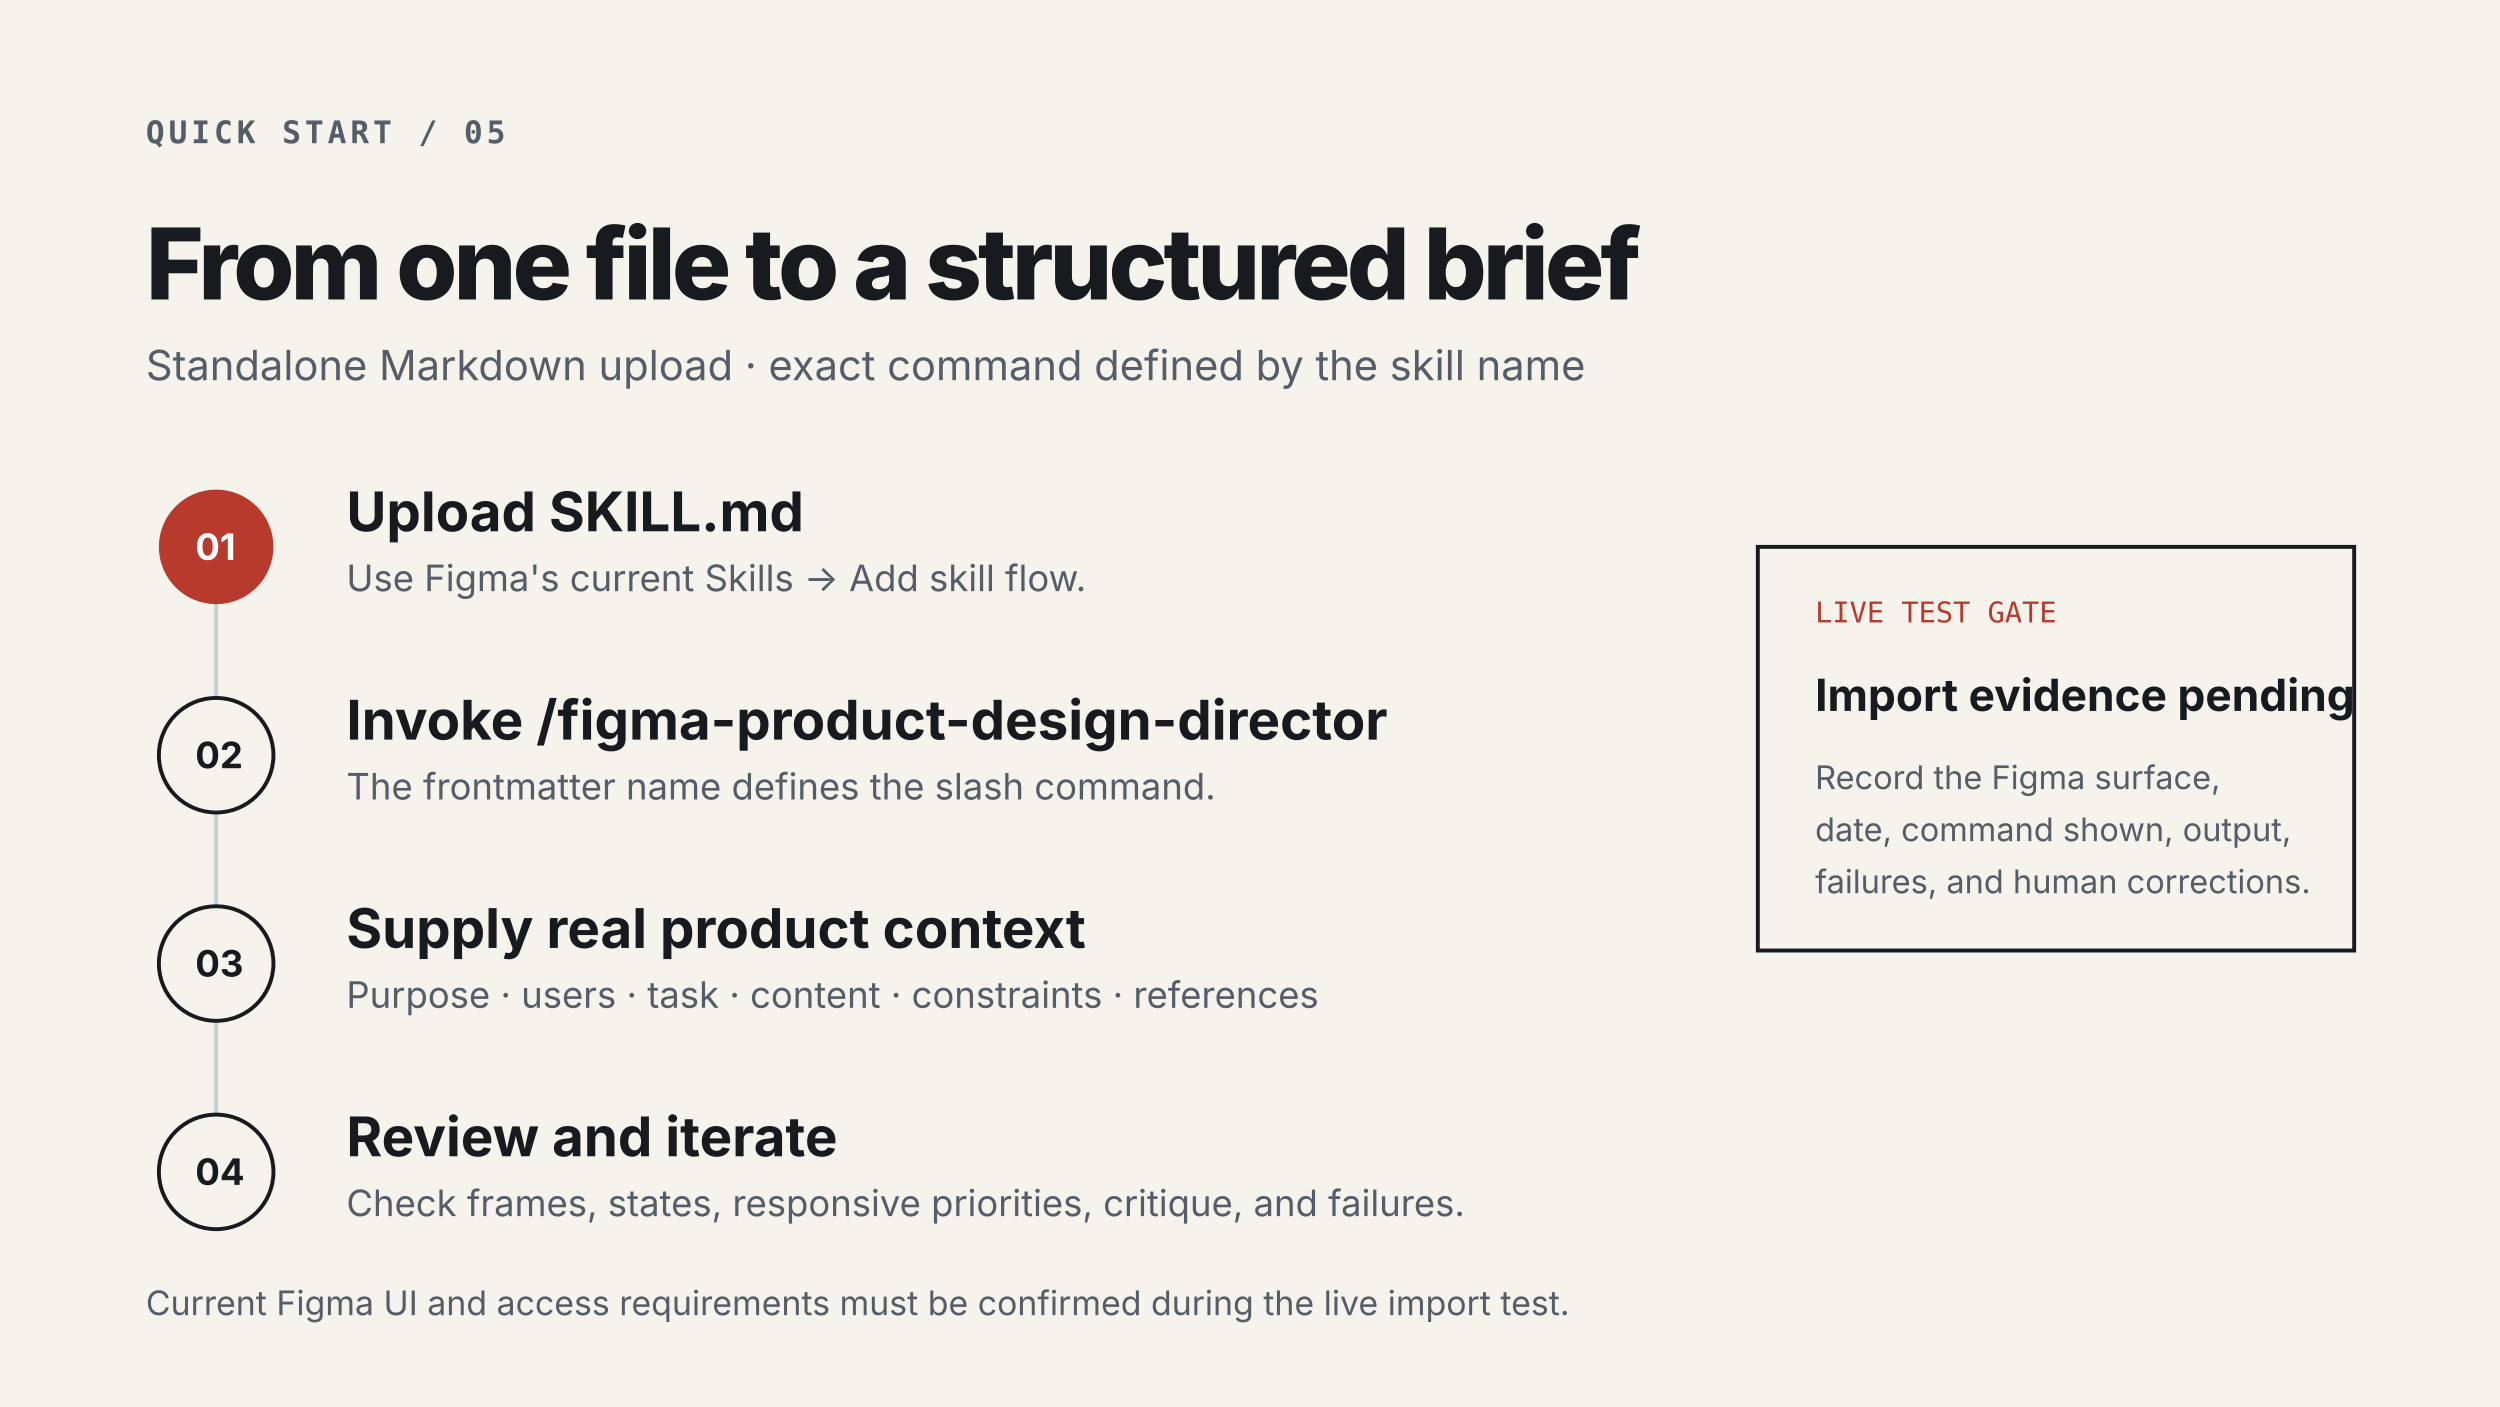
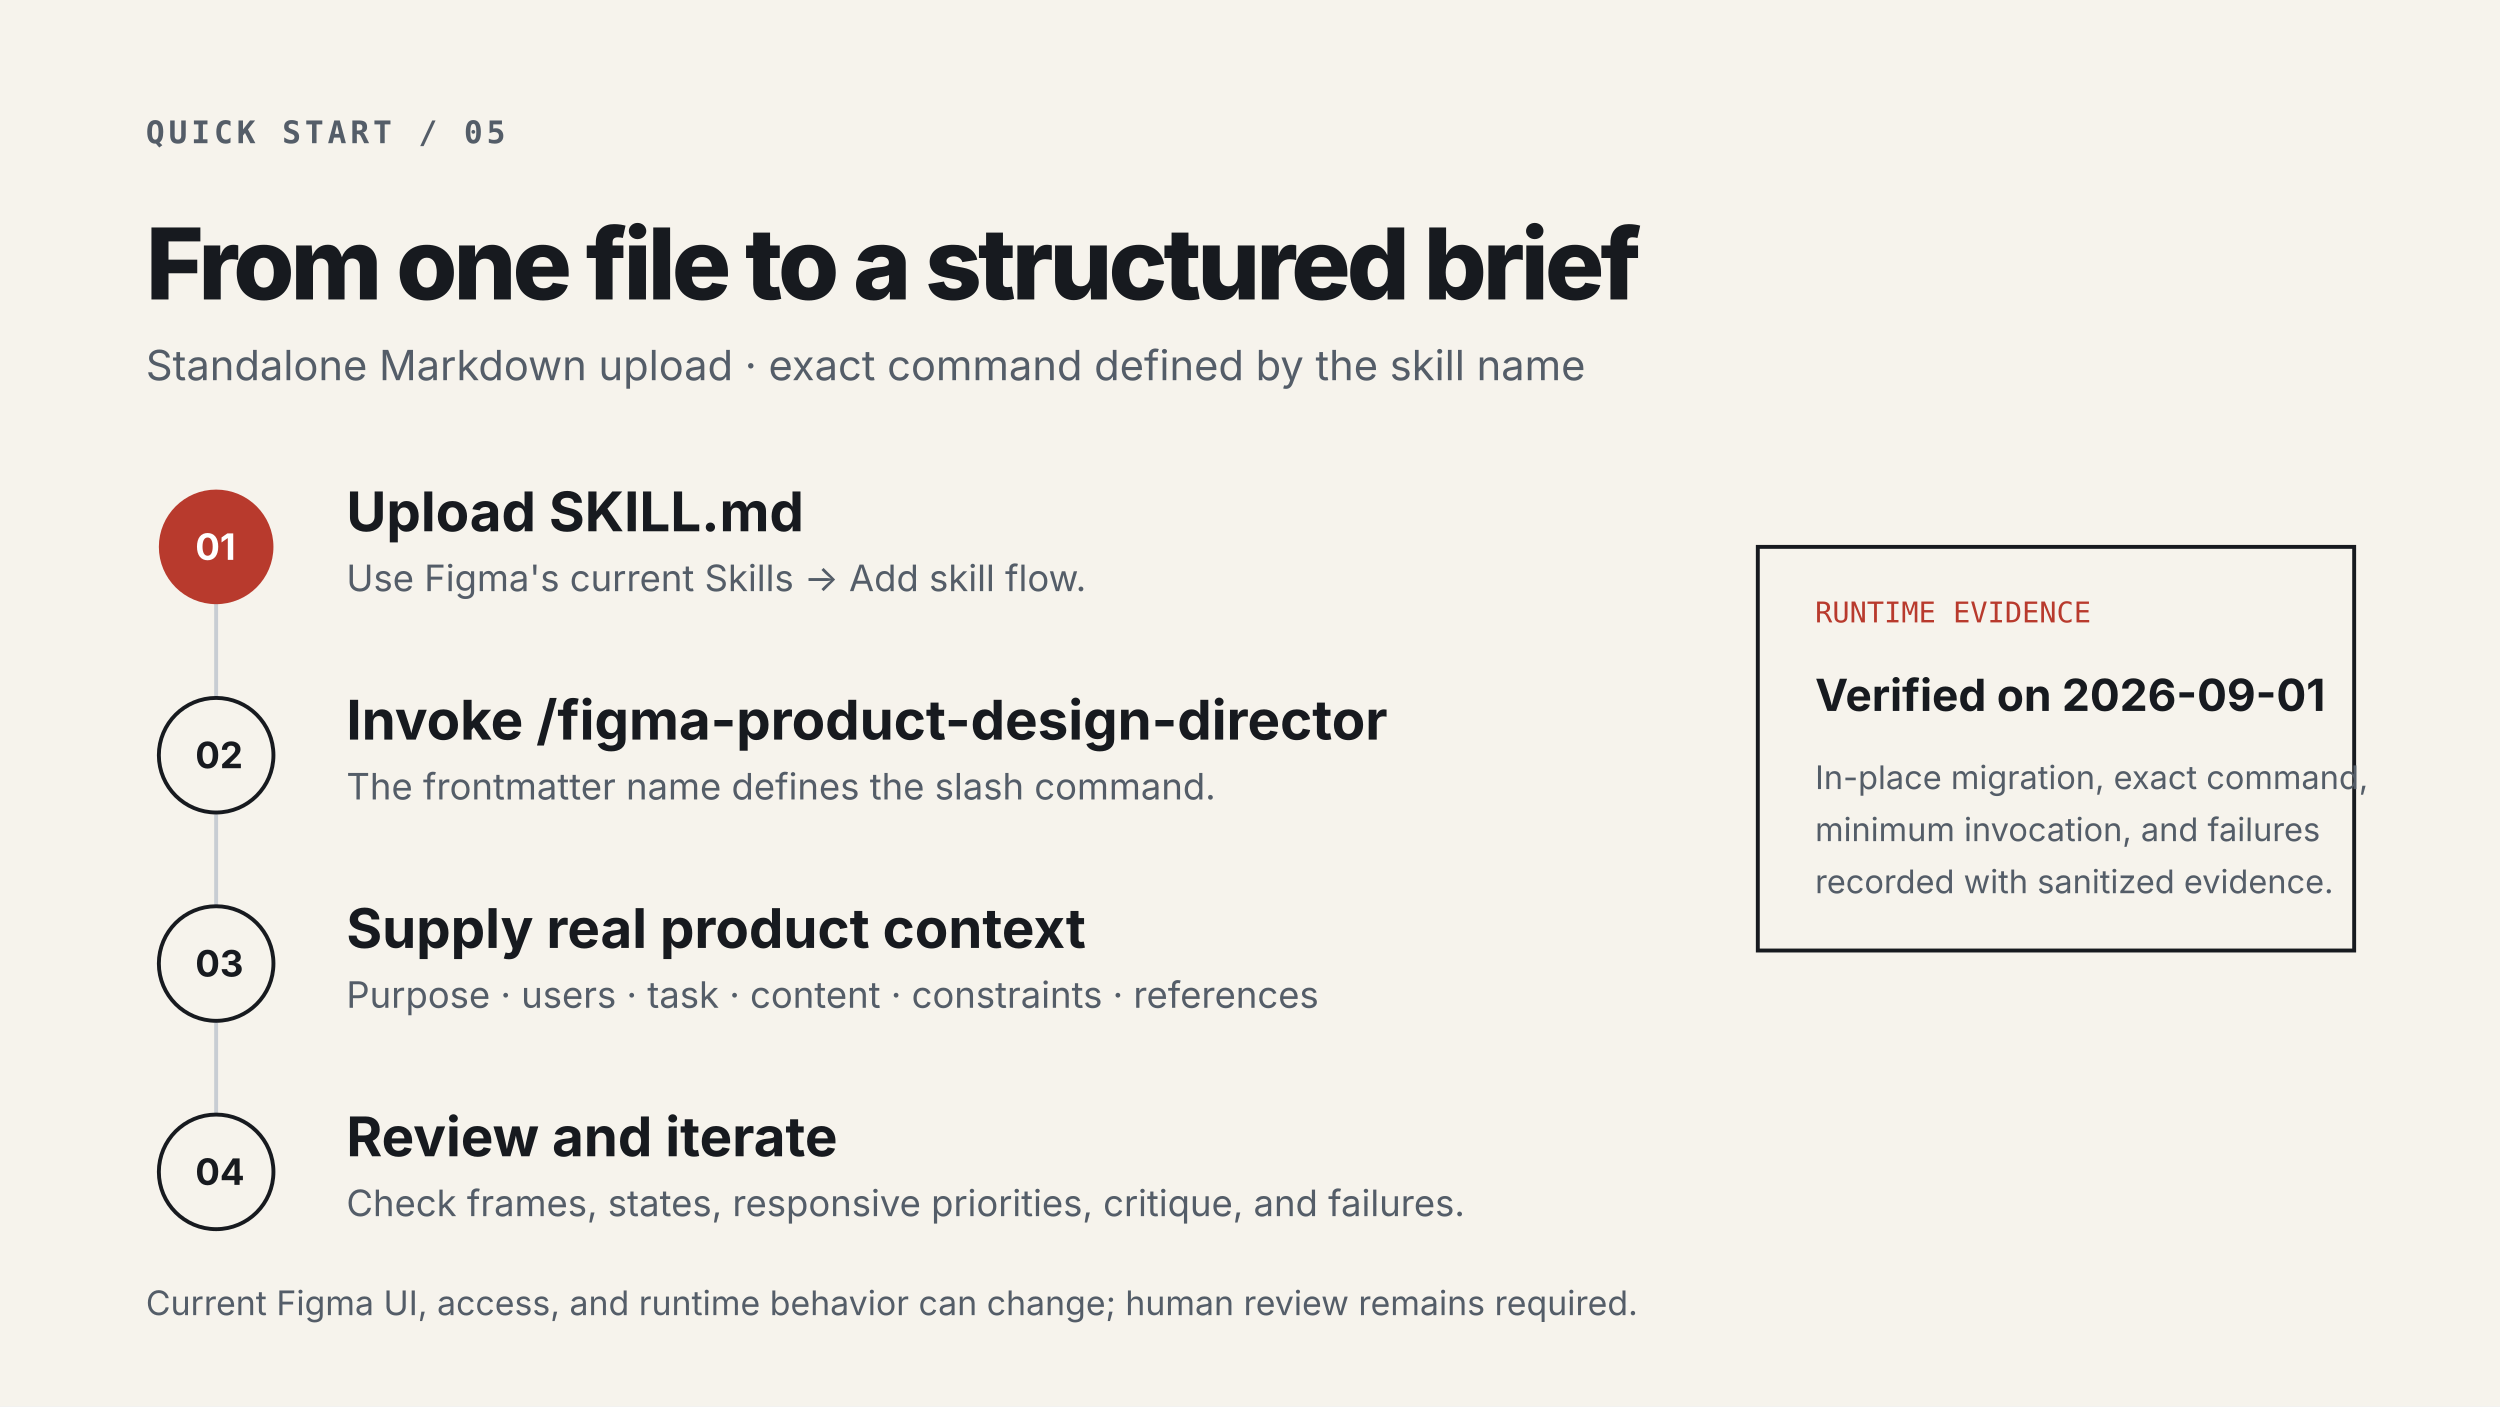
<svg xmlns="http://www.w3.org/2000/svg" width="1920" height="1080" viewBox="0 0 1920 1080" role="img" aria-labelledby="title desc">
  <style>
    .sans { font-family: system-ui, -apple-system, BlinkMacSystemFont, "Segoe UI", sans-serif; }
    .mono { font-family: ui-monospace, SFMono-Regular, Menlo, monospace; }
    .ink { fill: #171A1F; } .muted { fill: #545D68; }
    .line { stroke: #C8CDD3; stroke-width: 3; fill: none; }
  </style>
  <rect width="1920" height="1080" fill="#F6F3EC" />
  <text x="112" y="110" class="mono muted" font-size="24" font-weight="700" letter-spacing="3">QUICK START / 05</text>
  <text x="112" y="230" class="sans ink" font-size="76" font-weight="760" letter-spacing="-3">From one file to a structured brief</text>
  <text x="112" y="292" class="sans muted" font-size="32">Standalone Markdown upload · exact command defined by the skill name</text>
  <line x1="166" y1="394" x2="166" y2="900" class="line" />
  <g class="sans" font-size="28" font-weight="700">
    <circle cx="166" cy="420" r="44" fill="#B83A2D" />
    <text x="150" y="430" fill="#FFFFFF">01</text>
    <circle cx="166" cy="580" r="44" fill="#F6F3EC" stroke="#171A1F" stroke-width="3" />
    <text x="150" y="590" class="ink">02</text>
    <circle cx="166" cy="740" r="44" fill="#F6F3EC" stroke="#171A1F" stroke-width="3" />
    <text x="150" y="750" class="ink">03</text>
    <circle cx="166" cy="900" r="44" fill="#F6F3EC" stroke="#171A1F" stroke-width="3" />
    <text x="150" y="910" class="ink">04</text>
  </g>
  <g class="sans">
    <text x="266" y="408" class="ink" font-size="42" font-weight="680">Upload SKILL.md</text>
    <text x="266" y="454" class="muted" font-size="28">Use Figma's current Skills → Add skill flow.</text>
    <text x="266" y="568" class="ink" font-size="42" font-weight="680">Invoke /figma-product-design-director</text>
    <text x="266" y="614" class="muted" font-size="28">The frontmatter name defines the slash command.</text>
    <text x="266" y="728" class="ink" font-size="42" font-weight="680">Supply real product context</text>
    <text x="266" y="774" class="muted" font-size="28">Purpose · users · task · content · constraints · references</text>
    <text x="266" y="888" class="ink" font-size="42" font-weight="680">Review and iterate</text>
    <text x="266" y="934" class="muted" font-size="28">Check frames, states, responsive priorities, critique, and failures.</text>
  </g>
  <rect x="1350" y="420" width="458" height="310" fill="none" stroke="#171A1F" stroke-width="3" />
-   <text x="1394" y="478" class="mono" fill="#B83A2D" font-size="22">LIVE TEST GATE</text>
-   <text x="1394" y="546" class="sans ink" font-size="34" font-weight="680">Import evidence pending</text>
-   <text x="1394" y="606" class="sans muted" font-size="25">Record the Figma surface,</text>
-   <text x="1394" y="646" class="sans muted" font-size="25">date, command shown, output,</text>
-   <text x="1394" y="686" class="sans muted" font-size="25">failures, and human corrections.</text>
-   <text x="112" y="1010" class="sans muted" font-size="26">Current Figma UI and access requirements must be confirmed during the live import test.</text>
+   <text x="1394" y="478" class="mono" fill="#B83A2D" font-size="22">RUNTIME EVIDENCE</text>
+   <text x="1394" y="546" class="sans ink" font-size="34" font-weight="680">Verified on 2026-09-01</text>
+   <text x="1394" y="606" class="sans muted" font-size="25">In-place migration, exact command,</text>
+   <text x="1394" y="646" class="sans muted" font-size="25">minimum invocation, and failures</text>
+   <text x="1394" y="686" class="sans muted" font-size="25">recorded with sanitized evidence.</text>
+   <text x="112" y="1010" class="sans muted" font-size="26">Current Figma UI, access, and runtime behavior can change; human review remains required.</text>
</svg>
